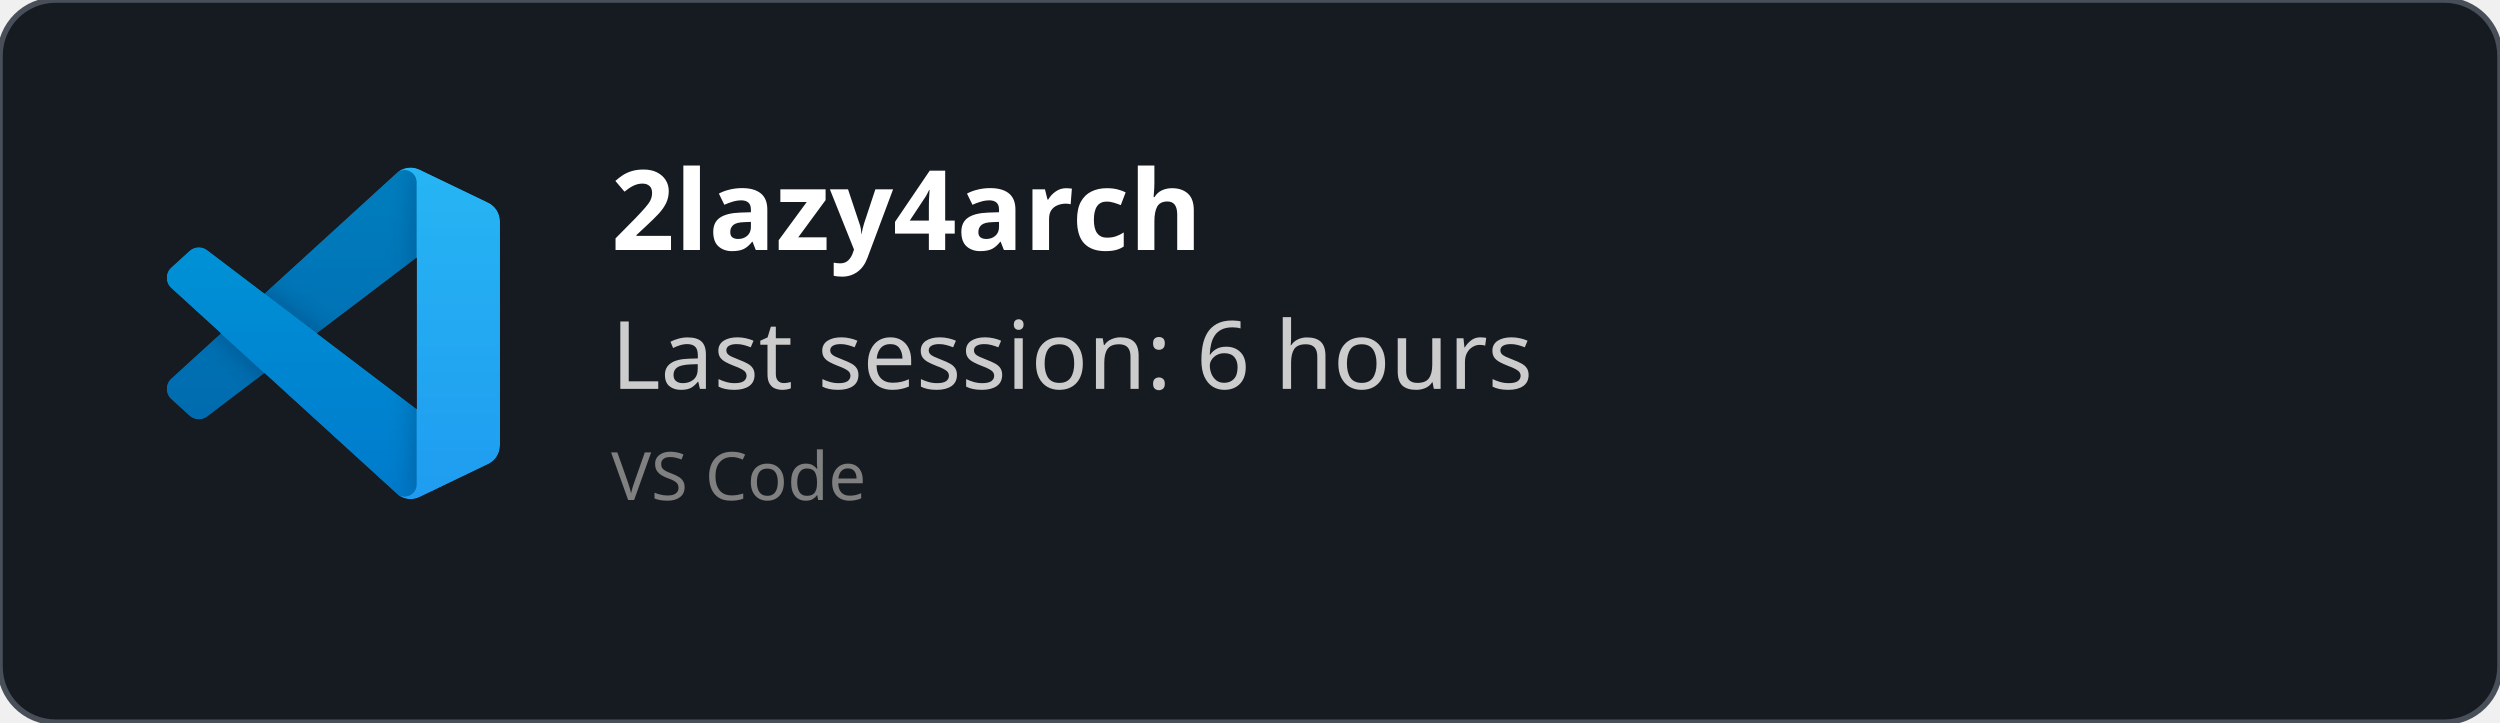
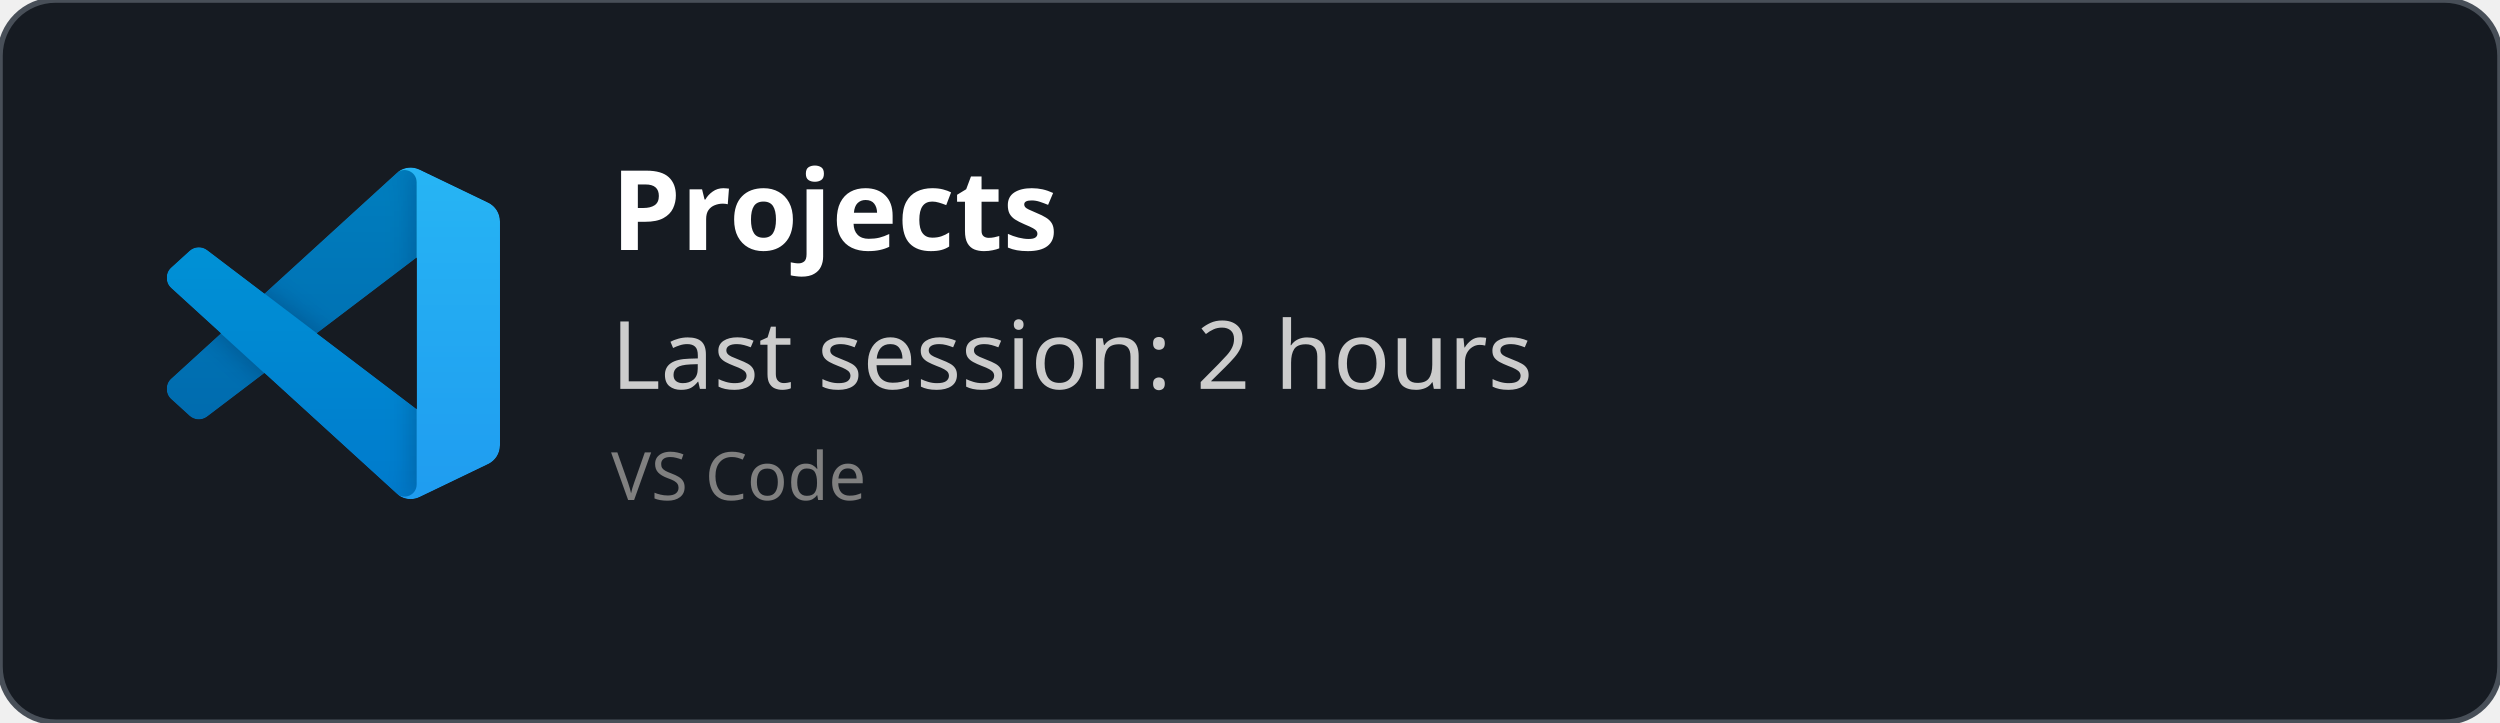
<svg xmlns="http://www.w3.org/2000/svg" width="450" height="130" viewBox="0 0 450 130" fill="none" role="img">
  <style>
    *{
        font-family: 'Segoe UI', Ubuntu, monospace
    }
    </style>
  <defs>
    <clipPath id="horizontalClip" x="20" y="20" width="500" height="200">
      <rect x="90" y="20" width="300" height="50" />
    </clipPath>
  </defs>
  <rect width="450" height="130" fill="rgba(22,27,34)" stroke="#484f58" stroke-width="1" fill-opacity="1" stroke-opacity="1" x="0" y="0" rx="10px" ry="10px">
    </rect>
  <svg width="60" height="60" x="30" y="30" viewBox="0 0 100 100" fill="none" id="vscode">
    <mask id="mask0" mask-type="alpha" maskUnits="userSpaceOnUse" x="0" y="0" width="100" height="100">
      <path fill-rule="evenodd" clip-rule="evenodd" d="M70.912 99.317C72.487 99.931 74.283 99.891 75.873 99.126L96.461 89.22C98.624 88.179 100 85.989 100 83.587V16.413C100 14.011 98.624 11.822 96.461 10.781L75.873 0.874C73.786 -0.13 71.345 0.116 69.513 1.447C69.252 1.637 69.003 1.849 68.769 2.083L29.355 38.041L12.187 25.01C10.589 23.797 8.354 23.896 6.869 25.246L1.363 30.255C-0.453 31.906 -0.455 34.763 1.359 36.417L16.247 50L1.359 63.583C-0.455 65.237 -0.453 68.094 1.363 69.745L6.869 74.754C8.354 76.104 10.589 76.204 12.187 74.99L29.355 61.959L68.769 97.917C69.392 98.541 70.125 99.01 70.912 99.317ZM75.015 27.299L45.109 50L75.015 72.701V27.299Z" fill="white" />
    </mask>
    <g mask="url(#mask0)">
      <path d="M96.461 10.796L75.857 0.876C73.472 -0.273 70.622 0.212 68.75 2.083L1.299 63.583C-0.516 65.237 -0.514 68.094 1.303 69.745L6.813 74.754C8.298 76.104 10.535 76.204 12.134 74.99L93.361 13.37C96.086 11.303 100 13.246 100 16.667V16.427C100 14.027 98.625 11.838 96.461 10.796Z" fill="#0065A9" />
      <g filter="url(#filter0_d)">
        <path d="M96.461 89.204L75.857 99.124C73.472 100.273 70.622 99.788 68.75 97.917L1.299 36.417C-0.516 34.763 -0.514 31.906 1.303 30.255L6.813 25.246C8.298 23.896 10.535 23.796 12.134 25.009L93.361 86.63C96.086 88.697 100 86.754 100 83.333V83.573C100 85.974 98.625 88.162 96.461 89.204Z" fill="#007ACC" />
      </g>
      <g filter="url(#filter1_d)">
        <path d="M75.858 99.126C73.472 100.274 70.622 99.788 68.75 97.917C71.056 100.223 75 98.59 75 95.328V4.672C75 1.41 71.056 -0.223 68.75 2.083C70.622 0.211 73.472 -0.274 75.858 0.874L96.459 10.781C98.623 11.822 100 14.011 100 16.413V83.587C100 85.989 98.623 88.179 96.459 89.22L75.858 99.126Z" fill="#1F9CF0" />
      </g>
      <g style="mix-blend-mode:overlay" opacity="0.25">
        <path fill-rule="evenodd" clip-rule="evenodd" d="M70.851 99.317C72.426 99.931 74.222 99.891 75.812 99.126L96.4 89.22C98.563 88.179 99.939 85.989 99.939 83.587V16.413C99.939 14.011 98.564 11.822 96.4 10.781L75.812 0.874C73.725 -0.13 71.284 0.116 69.453 1.447C69.191 1.637 68.942 1.849 68.708 2.083L29.294 38.041L12.126 25.01C10.528 23.796 8.293 23.896 6.809 25.246L1.302 30.255C-0.513 31.906 -0.515 34.763 1.298 36.417L16.186 50L1.298 63.583C-0.515 65.237 -0.513 68.094 1.302 69.745L6.809 74.754C8.293 76.104 10.528 76.204 12.126 74.99L29.294 61.959L68.708 97.917C69.332 98.54 70.064 99.01 70.851 99.317ZM74.954 27.299L45.048 50L74.954 72.701V27.299Z" fill="url(#paint0_linear)" />
      </g>
    </g>
    <defs>
      <filter id="filter0_d" x="-8.394" y="15.829" width="116.727" height="92.246" filterUnits="userSpaceOnUse" color-interpolation-filters="sRGB">
        <feFlood flood-opacity="0" result="BackgroundImageFix" />
        <feColorMatrix in="SourceAlpha" type="matrix" values="0 0 0 0 0 0 0 0 0 0 0 0 0 0 0 0 0 0 127 0" />
        <feOffset />
        <feGaussianBlur stdDeviation="4.167" />
        <feColorMatrix type="matrix" values="0 0 0 0 0 0 0 0 0 0 0 0 0 0 0 0 0 0 0.25 0" />
        <feBlend mode="overlay" in2="BackgroundImageFix" result="effect1_dropShadow" />
        <feBlend mode="normal" in="SourceGraphic" in2="effect1_dropShadow" result="shape" />
      </filter>
      <filter id="filter1_d" x="60.417" y="-8.076" width="47.917" height="116.151" filterUnits="userSpaceOnUse" color-interpolation-filters="sRGB">
        <feFlood flood-opacity="0" result="BackgroundImageFix" />
        <feColorMatrix in="SourceAlpha" type="matrix" values="0 0 0 0 0 0 0 0 0 0 0 0 0 0 0 0 0 0 127 0" />
        <feOffset />
        <feGaussianBlur stdDeviation="4.167" />
        <feColorMatrix type="matrix" values="0 0 0 0 0 0 0 0 0 0 0 0 0 0 0 0 0 0 0.25 0" />
        <feBlend mode="overlay" in2="BackgroundImageFix" result="effect1_dropShadow" />
        <feBlend mode="normal" in="SourceGraphic" in2="effect1_dropShadow" result="shape" />
      </filter>
      <linearGradient id="paint0_linear" x1="49.939" y1="0.258" x2="49.939" y2="99.742" gradientUnits="userSpaceOnUse">
        <stop stop-color="white" />
        <stop offset="1" stop-color="white" stop-opacity="0" />
      </linearGradient>
    </defs>
  </svg>
  <text x="110" y="45" font-size="20" clip-path="url(#horizontalClip)" font-weight="bold" font-family="Ubuntu" fill="white">
-     2lazy4arch
+     Projects
    </text>
  <text x="110" y="70" font-size="17px" font-family="Ubuntu" fill="#ccc">
-     Last session: 6 hours
+     Last session: 2 hours
    </text>
  <text x="110" y="90" font-size="12px" font-family="Ubuntu" fill="grey">
    VS Code
    </text>
</svg>
